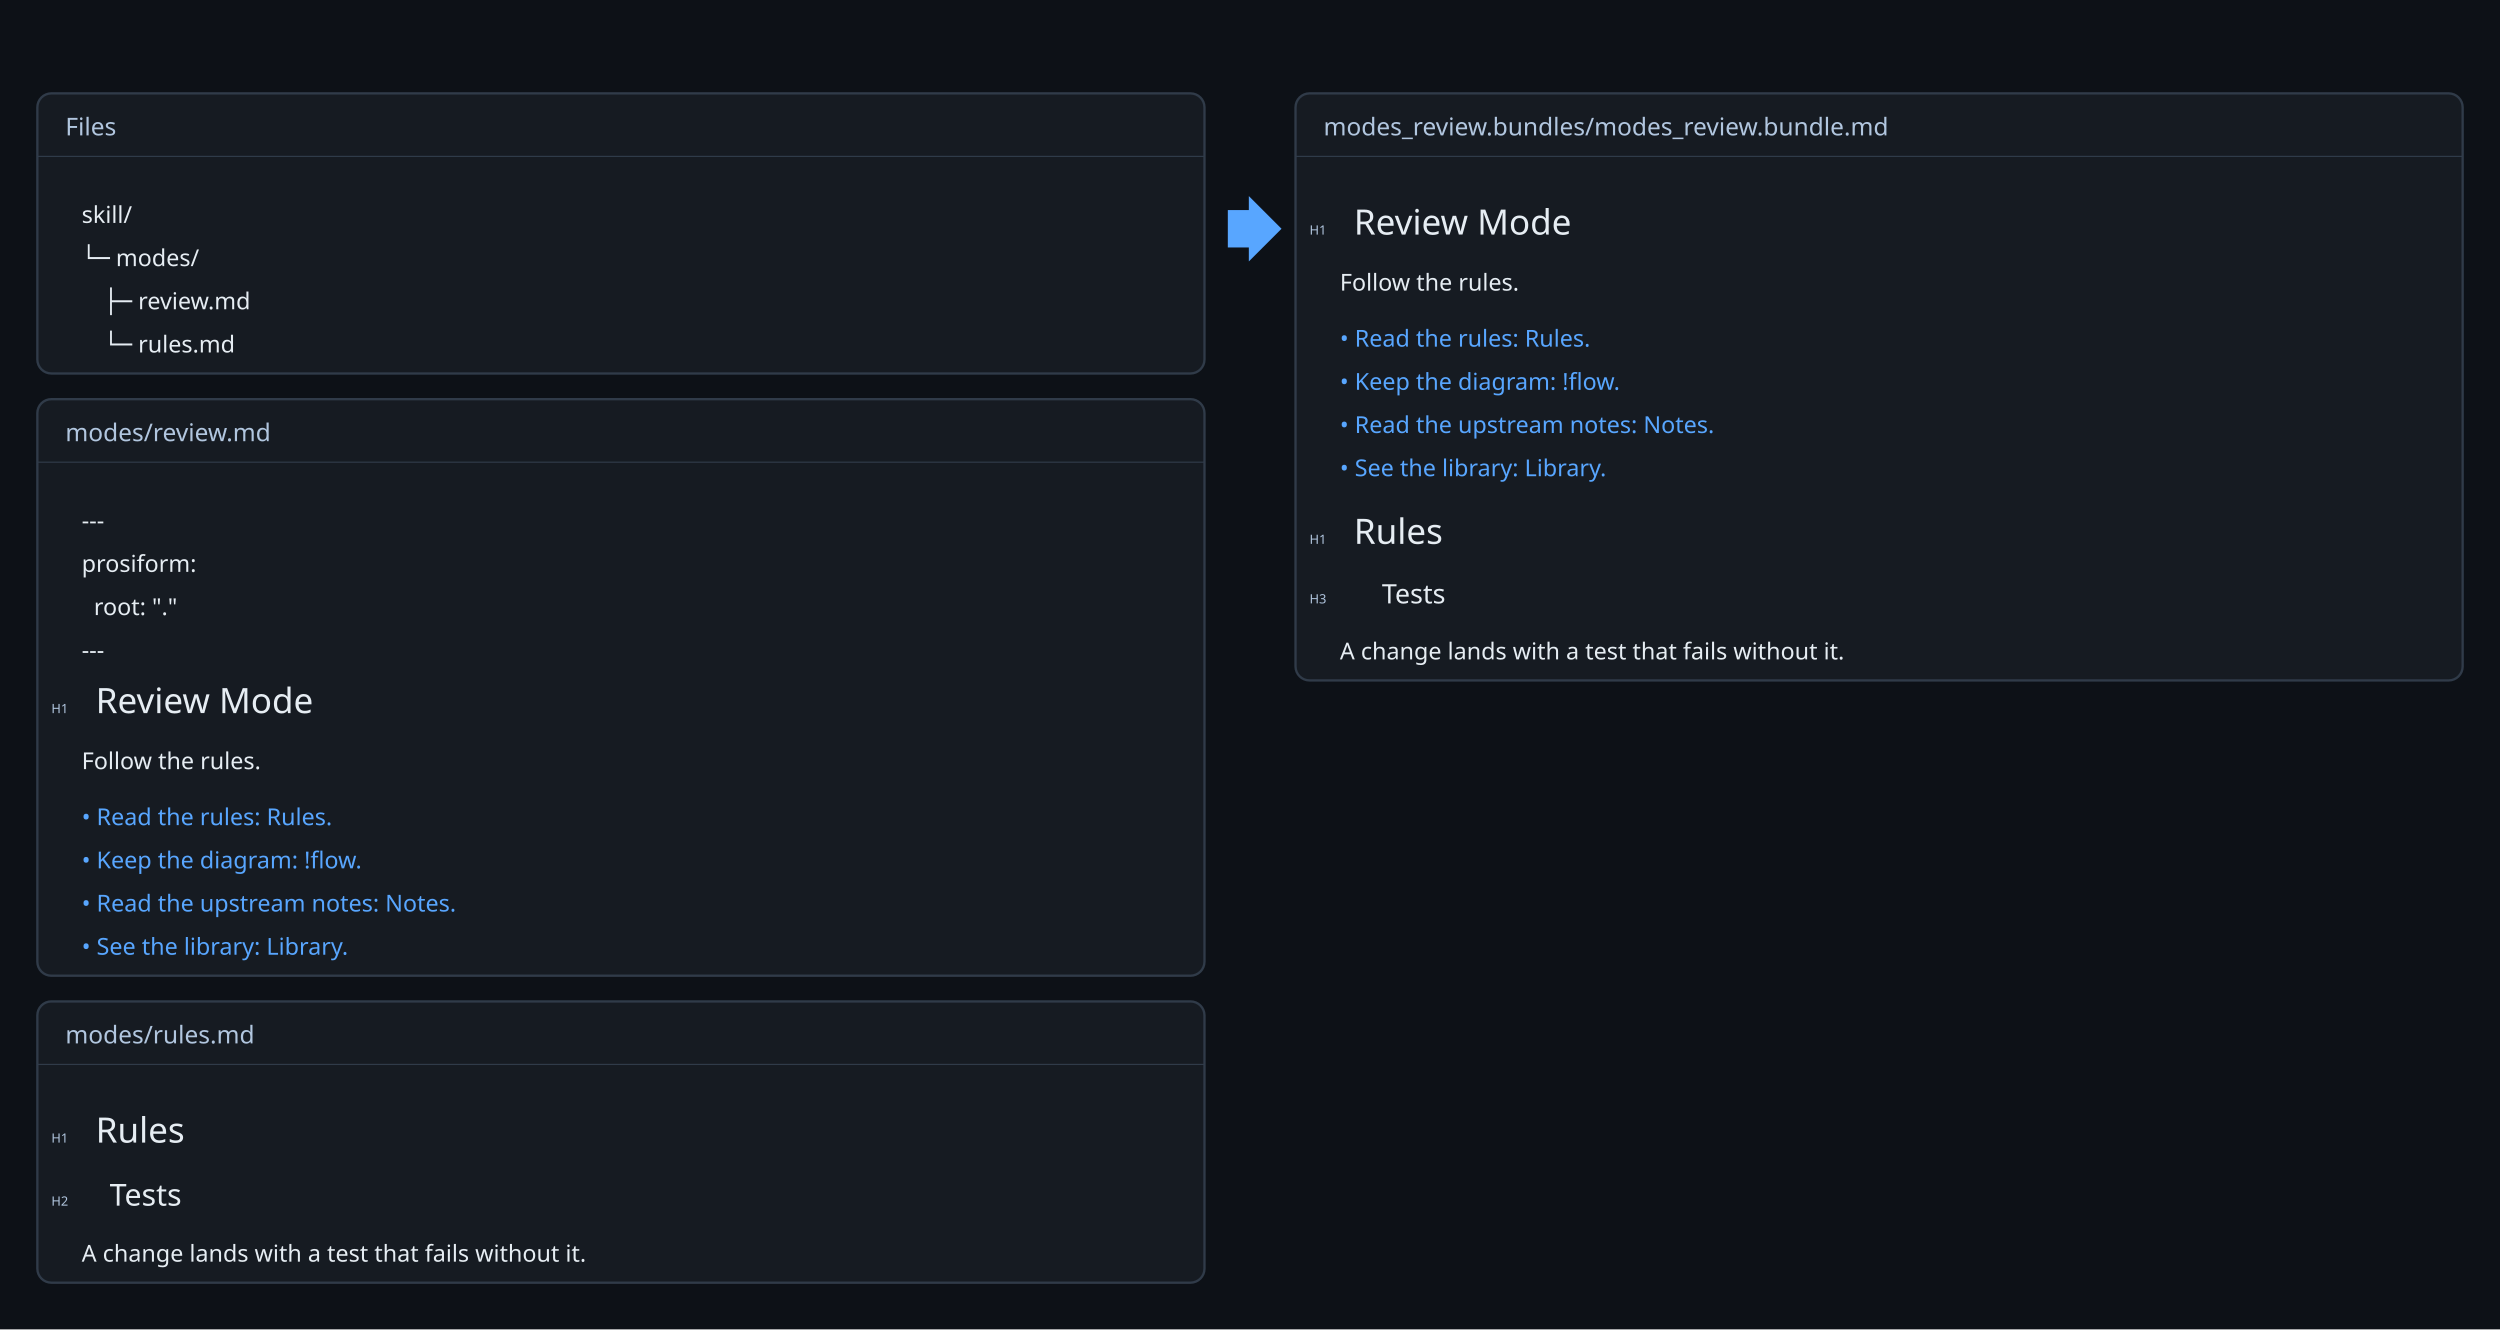
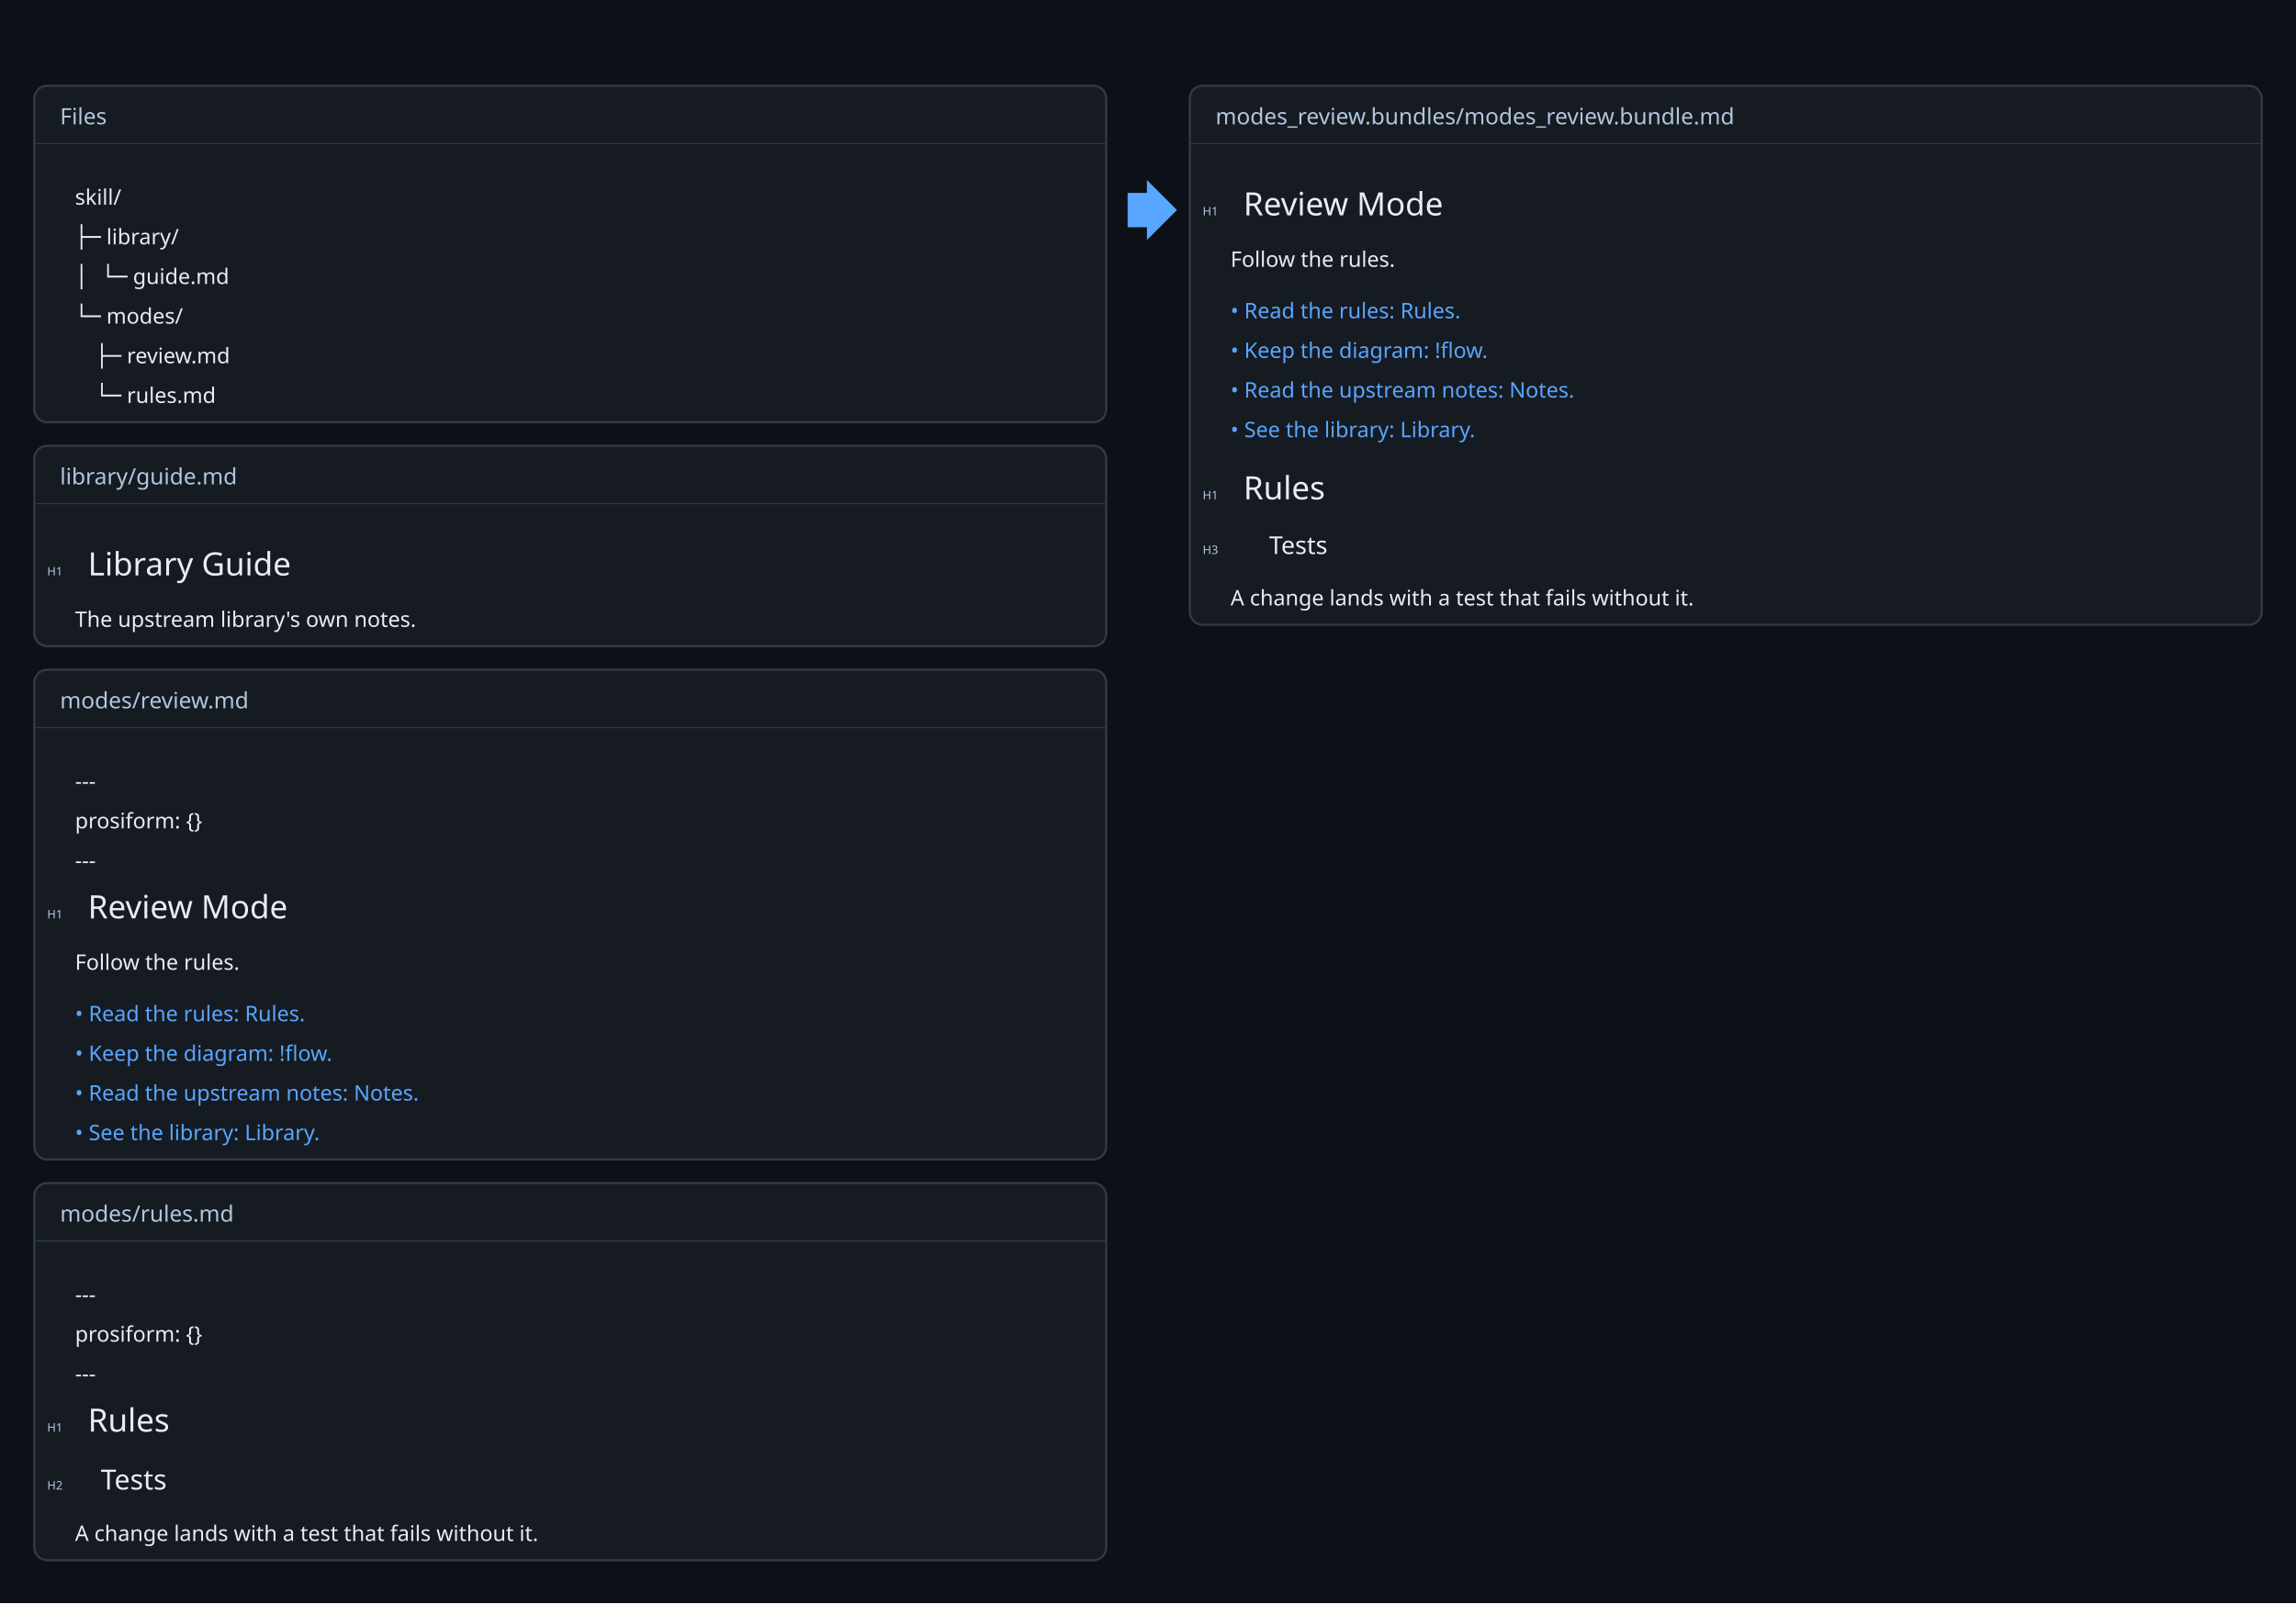
- <svg xmlns="http://www.w3.org/2000/svg" width="2142" height="1139" viewBox="0 0 2142 1139" role="img" aria-labelledby="title desc">
-   <rect width="2142" height="1139" fill="#0d1117" />
+ <svg xmlns="http://www.w3.org/2000/svg" width="2142" height="1496" viewBox="0 0 2142 1496" role="img" aria-labelledby="title desc">
+   <rect width="2142" height="1496" fill="#0d1117" />
  <g font-family="IBM Plex Mono" xml:space="preserve">
-     <rect x="32" y="80" width="1000" height="240" rx="12" fill="#161b22" stroke="#303b49" stroke-width="2" />
+     <rect x="32" y="80" width="1000" height="314" rx="12" fill="#161b22" stroke="#303b49" stroke-width="2" />
    <text x="56" y="116" font-size="21" fill="#b1c6df" font-weight="400">Files</text>
    <path d="M32 134 H1032" stroke="#303b49" />
    <text x="70" y="191" font-size="20" fill="#e6edf3" font-weight="400">skill/</text>
-     <text x="70" y="228" font-size="20" fill="#e6edf3" font-weight="400">└─ modes/</text>
-     <text x="70" y="265" font-size="20" fill="#e6edf3" font-weight="400">   ├─ review.md</text>
-     <text x="70" y="302" font-size="20" fill="#e6edf3" font-weight="400">   └─ rules.md</text>
-     <rect x="32" y="342" width="1000" height="494" rx="12" fill="#161b22" stroke="#303b49" stroke-width="2" />
-     <text x="56" y="378" font-size="21" fill="#b1c6df" font-weight="400">modes/review.md</text>
-     <path d="M32 396 H1032" stroke="#303b49" />
-     <text x="70" y="453" font-size="20" fill="#e6edf3" font-weight="400">---</text>
-     <text x="70" y="490" font-size="20" fill="#e6edf3" font-weight="400">prosiform:</text>
-     <text x="70" y="527" font-size="20" fill="#e6edf3" font-weight="400">  root: "."</text>
-     <text x="70" y="564" font-size="20" fill="#e6edf3" font-weight="400">---</text>
-     <text x="44" y="611" font-size="11" fill="#b1c6df" font-weight="400">H1</text>
-     <text x="82" y="611" font-size="30" fill="#e6edf3" font-weight="500">Review Mode</text>
-     <text x="70" y="659" font-size="20" fill="#e6edf3" font-weight="400">Follow the rules.</text>
-     <text x="70" y="707" font-size="20" fill="#58a6ff" font-weight="400">• Read the rules: Rules.</text>
-     <text x="70" y="744" font-size="20" fill="#58a6ff" font-weight="400">• Keep the diagram: !flow.</text>
-     <text x="70" y="781" font-size="20" fill="#58a6ff" font-weight="400">• Read the upstream notes: Notes.</text>
-     <text x="70" y="818" font-size="20" fill="#58a6ff" font-weight="400">• See the library: Library.</text>
-     <rect x="32" y="858" width="1000" height="241" rx="12" fill="#161b22" stroke="#303b49" stroke-width="2" />
-     <text x="56" y="894" font-size="21" fill="#b1c6df" font-weight="400">modes/rules.md</text>
-     <path d="M32 912 H1032" stroke="#303b49" />
-     <text x="44" y="979" font-size="11" fill="#b1c6df" font-weight="400">H1</text>
-     <text x="82" y="979" font-size="30" fill="#e6edf3" font-weight="500">Rules</text>
-     <text x="44" y="1033" font-size="11" fill="#b1c6df" font-weight="400">H2</text>
-     <text x="94" y="1033" font-size="26" fill="#e6edf3" font-weight="500">Tests</text>
-     <text x="70" y="1081" font-size="20" fill="#e6edf3" font-weight="400">A change lands with a test that fails without it.</text>
+     <text x="70" y="228" font-size="20" fill="#e6edf3" font-weight="400">├─ library/</text>
+     <text x="70" y="265" font-size="20" fill="#e6edf3" font-weight="400">│  └─ guide.md</text>
+     <text x="70" y="302" font-size="20" fill="#e6edf3" font-weight="400">└─ modes/</text>
+     <text x="70" y="339" font-size="20" fill="#e6edf3" font-weight="400">   ├─ review.md</text>
+     <text x="70" y="376" font-size="20" fill="#e6edf3" font-weight="400">   └─ rules.md</text>
+     <rect x="32" y="416" width="1000" height="187" rx="12" fill="#161b22" stroke="#303b49" stroke-width="2" />
+     <text x="56" y="452" font-size="21" fill="#b1c6df" font-weight="400">library/guide.md</text>
+     <path d="M32 470 H1032" stroke="#303b49" />
+     <text x="44" y="537" font-size="11" fill="#b1c6df" font-weight="400">H1</text>
+     <text x="82" y="537" font-size="30" fill="#e6edf3" font-weight="500">Library Guide</text>
+     <text x="70" y="585" font-size="20" fill="#e6edf3" font-weight="400">The upstream library's own notes.</text>
+     <rect x="32" y="625" width="1000" height="457" rx="12" fill="#161b22" stroke="#303b49" stroke-width="2" />
+     <text x="56" y="661" font-size="21" fill="#b1c6df" font-weight="400">modes/review.md</text>
+     <path d="M32 679 H1032" stroke="#303b49" />
+     <text x="70" y="736" font-size="20" fill="#e6edf3" font-weight="400">---</text>
+     <text x="70" y="773" font-size="20" fill="#e6edf3" font-weight="400">prosiform: {}</text>
+     <text x="70" y="810" font-size="20" fill="#e6edf3" font-weight="400">---</text>
+     <text x="44" y="857" font-size="11" fill="#b1c6df" font-weight="400">H1</text>
+     <text x="82" y="857" font-size="30" fill="#e6edf3" font-weight="500">Review Mode</text>
+     <text x="70" y="905" font-size="20" fill="#e6edf3" font-weight="400">Follow the rules.</text>
+     <text x="70" y="953" font-size="20" fill="#58a6ff" font-weight="400">• Read the rules: Rules.</text>
+     <text x="70" y="990" font-size="20" fill="#58a6ff" font-weight="400">• Keep the diagram: !flow.</text>
+     <text x="70" y="1027" font-size="20" fill="#58a6ff" font-weight="400">• Read the upstream notes: Notes.</text>
+     <text x="70" y="1064" font-size="20" fill="#58a6ff" font-weight="400">• See the library: Library.</text>
+     <rect x="32" y="1104" width="1000" height="352" rx="12" fill="#161b22" stroke="#303b49" stroke-width="2" />
+     <text x="56" y="1140" font-size="21" fill="#b1c6df" font-weight="400">modes/rules.md</text>
+     <path d="M32 1158 H1032" stroke="#303b49" />
+     <text x="70" y="1215" font-size="20" fill="#e6edf3" font-weight="400">---</text>
+     <text x="70" y="1252" font-size="20" fill="#e6edf3" font-weight="400">prosiform: {}</text>
+     <text x="70" y="1289" font-size="20" fill="#e6edf3" font-weight="400">---</text>
+     <text x="44" y="1336" font-size="11" fill="#b1c6df" font-weight="400">H1</text>
+     <text x="82" y="1336" font-size="30" fill="#e6edf3" font-weight="500">Rules</text>
+     <text x="44" y="1390" font-size="11" fill="#b1c6df" font-weight="400">H2</text>
+     <text x="94" y="1390" font-size="26" fill="#e6edf3" font-weight="500">Tests</text>
+     <text x="70" y="1438" font-size="20" fill="#e6edf3" font-weight="400">A change lands with a test that fails without it.</text>
    <rect x="1110" y="80" width="1000" height="503" rx="12" fill="#161b22" stroke="#303b49" stroke-width="2" />
    <text x="1134" y="116" font-size="21" fill="#b1c6df" font-weight="400">modes_review.bundles/modes_review.bundle.md</text>
    <path d="M1110 134 H2110" stroke="#303b49" />
    <text x="1122" y="201" font-size="11" fill="#b1c6df" font-weight="400">H1</text>
    <text x="1160" y="201" font-size="30" fill="#e6edf3" font-weight="500">Review Mode</text>
    <text x="1148" y="249" font-size="20" fill="#e6edf3" font-weight="400">Follow the rules.</text>
    <text x="1148" y="297" font-size="20" fill="#58a6ff" font-weight="400">• Read the rules: Rules.</text>
    <text x="1148" y="334" font-size="20" fill="#58a6ff" font-weight="400">• Keep the diagram: !flow.</text>
    <text x="1148" y="371" font-size="20" fill="#58a6ff" font-weight="400">• Read the upstream notes: Notes.</text>
    <text x="1148" y="408" font-size="20" fill="#58a6ff" font-weight="400">• See the library: Library.</text>
    <text x="1122" y="466" font-size="11" fill="#b1c6df" font-weight="400">H1</text>
    <text x="1160" y="466" font-size="30" fill="#e6edf3" font-weight="500">Rules</text>
    <text x="1122" y="517" font-size="11" fill="#b1c6df" font-weight="400">H3</text>
    <text x="1184" y="517" font-size="23" fill="#e6edf3" font-weight="500">Tests</text>
    <text x="1148" y="565" font-size="20" fill="#e6edf3" font-weight="400">A change lands with a test that fails without it.</text>
    <path d="M1052 180 H1070 V168 L1098 196 L1070 224 V212 H1052Z" fill="#58a6ff" />
  </g>
</svg>
